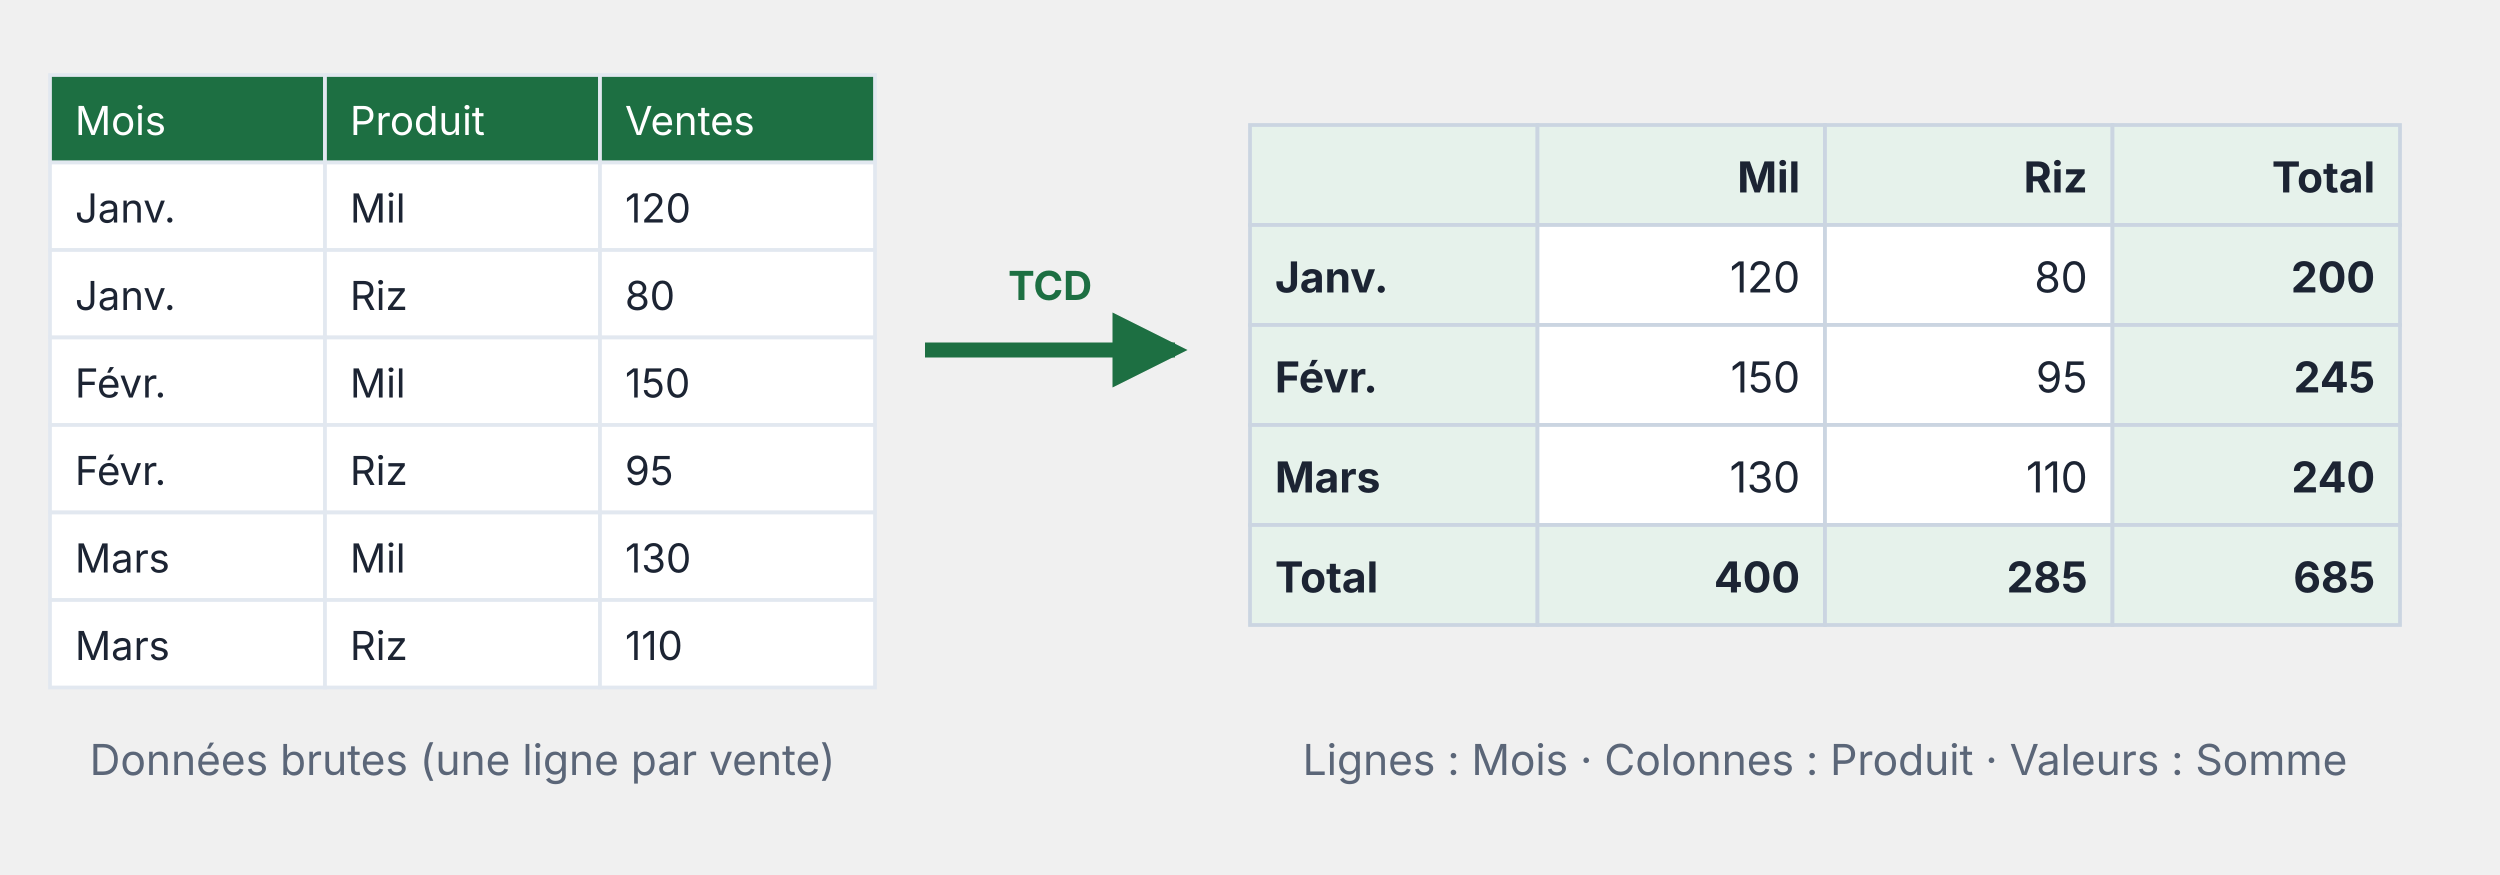
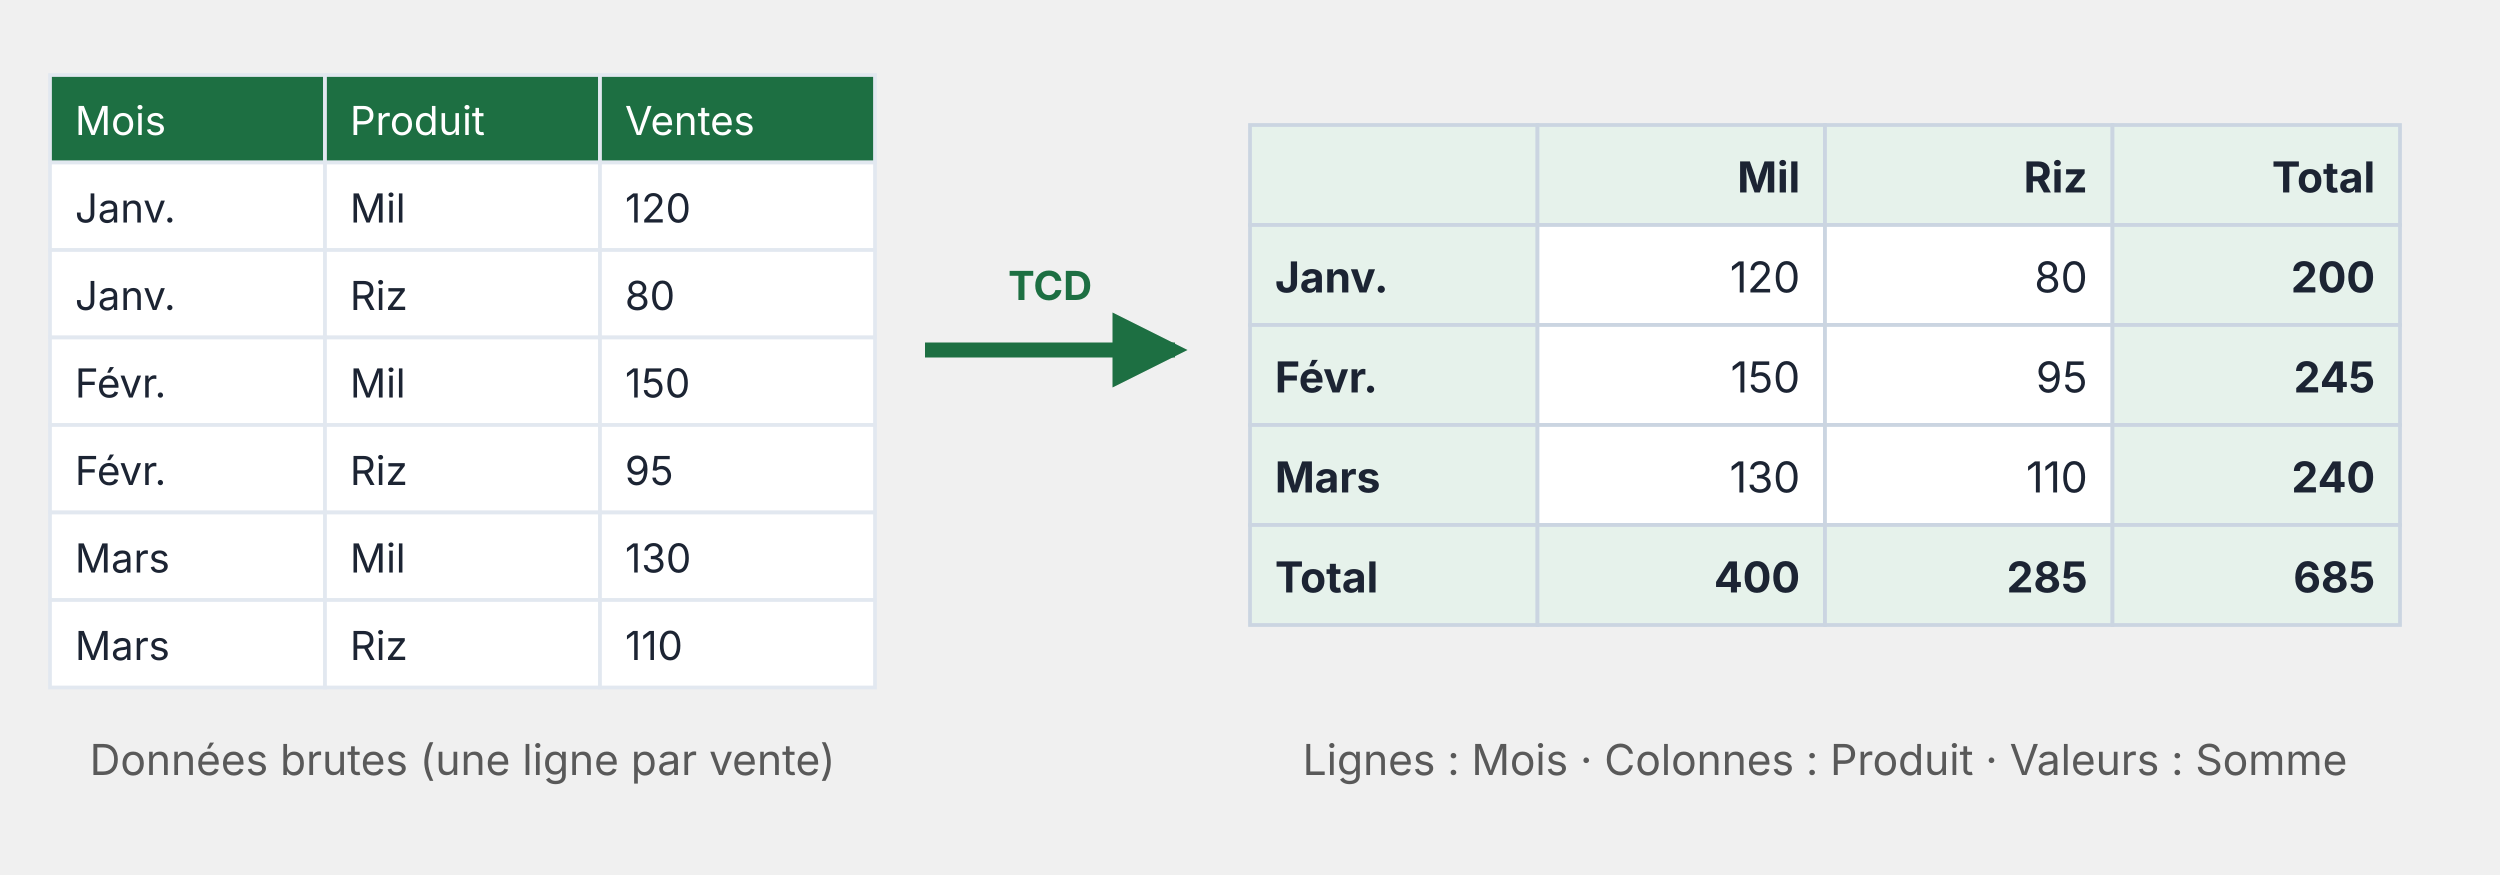
<svg xmlns="http://www.w3.org/2000/svg" viewBox="0 0 200 70" width="100%" font-family="Inter, sans-serif">
  <defs>
    <marker id="a7" viewBox="0 0 6 6" refX="5" refY="3" markerWidth="5" markerHeight="5" orient="auto-start-reverse">
      <path d="M0 0L6 3L0 6z" fill="#1D6F42" />
    </marker>
  </defs>
  <rect x="4" y="6" width="22" height="7" fill="#1D6F42" stroke="#E2E8F0" stroke-width=".3" />
  <text x="6" y="10.8" font-size="3.2" fill="#fff">Mois</text>
  <rect x="26" y="6" width="22" height="7" fill="#1D6F42" stroke="#E2E8F0" stroke-width=".3" />
  <text x="28" y="10.8" font-size="3.2" fill="#fff">Produit</text>
  <rect x="48" y="6" width="22" height="7" fill="#1D6F42" stroke="#E2E8F0" stroke-width=".3" />
  <text x="50" y="10.8" font-size="3.2" fill="#fff">Ventes</text>
  <rect x="4" y="13" width="22" height="7" fill="#fff" stroke="#E2E8F0" stroke-width=".3" />
  <text x="6" y="17.8" font-size="3.2" fill="#1C2433">Janv.</text>
  <rect x="26" y="13" width="22" height="7" fill="#fff" stroke="#E2E8F0" stroke-width=".3" />
  <text x="28" y="17.8" font-size="3.2" fill="#1C2433">Mil</text>
  <rect x="48" y="13" width="22" height="7" fill="#fff" stroke="#E2E8F0" stroke-width=".3" />
  <text x="50" y="17.8" font-size="3.2" fill="#1C2433">120</text>
  <rect x="4" y="20" width="22" height="7" fill="#fff" stroke="#E2E8F0" stroke-width=".3" />
  <text x="6" y="24.8" font-size="3.2" fill="#1C2433">Janv.</text>
  <rect x="26" y="20" width="22" height="7" fill="#fff" stroke="#E2E8F0" stroke-width=".3" />
  <text x="28" y="24.8" font-size="3.2" fill="#1C2433">Riz</text>
  <rect x="48" y="20" width="22" height="7" fill="#fff" stroke="#E2E8F0" stroke-width=".3" />
  <text x="50" y="24.8" font-size="3.2" fill="#1C2433">80</text>
  <rect x="4" y="27" width="22" height="7" fill="#fff" stroke="#E2E8F0" stroke-width=".3" />
  <text x="6" y="31.8" font-size="3.2" fill="#1C2433">Févr.</text>
  <rect x="26" y="27" width="22" height="7" fill="#fff" stroke="#E2E8F0" stroke-width=".3" />
  <text x="28" y="31.8" font-size="3.2" fill="#1C2433">Mil</text>
  <rect x="48" y="27" width="22" height="7" fill="#fff" stroke="#E2E8F0" stroke-width=".3" />
  <text x="50" y="31.8" font-size="3.2" fill="#1C2433">150</text>
  <rect x="4" y="34" width="22" height="7" fill="#fff" stroke="#E2E8F0" stroke-width=".3" />
  <text x="6" y="38.8" font-size="3.2" fill="#1C2433">Févr.</text>
  <rect x="26" y="34" width="22" height="7" fill="#fff" stroke="#E2E8F0" stroke-width=".3" />
  <text x="28" y="38.8" font-size="3.2" fill="#1C2433">Riz</text>
  <rect x="48" y="34" width="22" height="7" fill="#fff" stroke="#E2E8F0" stroke-width=".3" />
  <text x="50" y="38.8" font-size="3.2" fill="#1C2433">95</text>
  <rect x="4" y="41" width="22" height="7" fill="#fff" stroke="#E2E8F0" stroke-width=".3" />
  <text x="6" y="45.8" font-size="3.2" fill="#1C2433">Mars</text>
  <rect x="26" y="41" width="22" height="7" fill="#fff" stroke="#E2E8F0" stroke-width=".3" />
  <text x="28" y="45.8" font-size="3.2" fill="#1C2433">Mil</text>
  <rect x="48" y="41" width="22" height="7" fill="#fff" stroke="#E2E8F0" stroke-width=".3" />
  <text x="50" y="45.8" font-size="3.2" fill="#1C2433">130</text>
  <rect x="4" y="48" width="22" height="7" fill="#fff" stroke="#E2E8F0" stroke-width=".3" />
  <text x="6" y="52.8" font-size="3.2" fill="#1C2433">Mars</text>
  <rect x="26" y="48" width="22" height="7" fill="#fff" stroke="#E2E8F0" stroke-width=".3" />
  <text x="28" y="52.8" font-size="3.2" fill="#1C2433">Riz</text>
  <rect x="48" y="48" width="22" height="7" fill="#fff" stroke="#E2E8F0" stroke-width=".3" />
  <text x="50" y="52.8" font-size="3.2" fill="#1C2433">110</text>
-   <text x="37" y="62" font-size="3.4" text-anchor="middle" fill="#5B6678">Données brutes (une ligne par vente)</text>
+   <text x="37" y="62" font-size="3.4" text-anchor="middle" fill="#595959">Données brutes (une ligne par vente)</text>
  <path d="M74 28h20" stroke="#1D6F42" stroke-width="1.2" marker-end="url(#a7)" />
  <text x="84" y="24" font-size="3.2" text-anchor="middle" fill="#1D6F42" font-weight="700">TCD</text>
  <rect x="100" y="10" width="23" height="8" fill="#E6F2EB" stroke="#CBD5E1" stroke-width=".3" />
  <text x="102" y="15.4" font-size="3.4" text-anchor="start" font-weight="700" fill="#1C2433" />
  <rect x="123" y="10" width="23" height="8" fill="#E6F2EB" stroke="#CBD5E1" stroke-width=".3" />
  <text x="144" y="15.4" font-size="3.4" text-anchor="end" font-weight="700" fill="#1C2433">Mil</text>
  <rect x="146" y="10" width="23" height="8" fill="#E6F2EB" stroke="#CBD5E1" stroke-width=".3" />
  <text x="167" y="15.4" font-size="3.4" text-anchor="end" font-weight="700" fill="#1C2433">Riz</text>
  <rect x="169" y="10" width="23" height="8" fill="#E6F2EB" stroke="#CBD5E1" stroke-width=".3" />
  <text x="190" y="15.4" font-size="3.4" text-anchor="end" font-weight="700" fill="#1C2433">Total</text>
  <rect x="100" y="18" width="23" height="8" fill="#E6F2EB" stroke="#CBD5E1" stroke-width=".3" />
  <text x="102" y="23.4" font-size="3.4" text-anchor="start" font-weight="700" fill="#1C2433">Janv.</text>
  <rect x="123" y="18" width="23" height="8" fill="#fff" stroke="#CBD5E1" stroke-width=".3" />
  <text x="144" y="23.4" font-size="3.4" text-anchor="end" font-weight="400" fill="#1C2433">120</text>
  <rect x="146" y="18" width="23" height="8" fill="#fff" stroke="#CBD5E1" stroke-width=".3" />
  <text x="167" y="23.4" font-size="3.4" text-anchor="end" font-weight="400" fill="#1C2433">80</text>
  <rect x="169" y="18" width="23" height="8" fill="#E6F2EB" stroke="#CBD5E1" stroke-width=".3" />
  <text x="190" y="23.4" font-size="3.4" text-anchor="end" font-weight="700" fill="#1C2433">200</text>
  <rect x="100" y="26" width="23" height="8" fill="#E6F2EB" stroke="#CBD5E1" stroke-width=".3" />
  <text x="102" y="31.4" font-size="3.4" text-anchor="start" font-weight="700" fill="#1C2433">Févr.</text>
  <rect x="123" y="26" width="23" height="8" fill="#fff" stroke="#CBD5E1" stroke-width=".3" />
  <text x="144" y="31.4" font-size="3.4" text-anchor="end" font-weight="400" fill="#1C2433">150</text>
  <rect x="146" y="26" width="23" height="8" fill="#fff" stroke="#CBD5E1" stroke-width=".3" />
  <text x="167" y="31.4" font-size="3.4" text-anchor="end" font-weight="400" fill="#1C2433">95</text>
  <rect x="169" y="26" width="23" height="8" fill="#E6F2EB" stroke="#CBD5E1" stroke-width=".3" />
  <text x="190" y="31.4" font-size="3.4" text-anchor="end" font-weight="700" fill="#1C2433">245</text>
  <rect x="100" y="34" width="23" height="8" fill="#E6F2EB" stroke="#CBD5E1" stroke-width=".3" />
  <text x="102" y="39.4" font-size="3.4" text-anchor="start" font-weight="700" fill="#1C2433">Mars</text>
  <rect x="123" y="34" width="23" height="8" fill="#fff" stroke="#CBD5E1" stroke-width=".3" />
  <text x="144" y="39.4" font-size="3.4" text-anchor="end" font-weight="400" fill="#1C2433">130</text>
  <rect x="146" y="34" width="23" height="8" fill="#fff" stroke="#CBD5E1" stroke-width=".3" />
  <text x="167" y="39.4" font-size="3.4" text-anchor="end" font-weight="400" fill="#1C2433">110</text>
  <rect x="169" y="34" width="23" height="8" fill="#E6F2EB" stroke="#CBD5E1" stroke-width=".3" />
  <text x="190" y="39.4" font-size="3.4" text-anchor="end" font-weight="700" fill="#1C2433">240</text>
  <rect x="100" y="42" width="23" height="8" fill="#E6F2EB" stroke="#CBD5E1" stroke-width=".3" />
  <text x="102" y="47.4" font-size="3.4" text-anchor="start" font-weight="700" fill="#1C2433">Total</text>
  <rect x="123" y="42" width="23" height="8" fill="#E6F2EB" stroke="#CBD5E1" stroke-width=".3" />
  <text x="144" y="47.4" font-size="3.4" text-anchor="end" font-weight="700" fill="#1C2433">400</text>
  <rect x="146" y="42" width="23" height="8" fill="#E6F2EB" stroke="#CBD5E1" stroke-width=".3" />
  <text x="167" y="47.4" font-size="3.4" text-anchor="end" font-weight="700" fill="#1C2433">285</text>
  <rect x="169" y="42" width="23" height="8" fill="#E6F2EB" stroke="#CBD5E1" stroke-width=".3" />
  <text x="190" y="47.4" font-size="3.4" text-anchor="end" font-weight="700" fill="#1C2433">685</text>
-   <text x="146" y="62" font-size="3.4" text-anchor="middle" fill="#5B6678">Lignes : Mois · Colonnes : Produit · Valeurs : Somme</text>
+   <text x="146" y="62" font-size="3.4" text-anchor="middle" fill="#595959">Lignes : Mois · Colonnes : Produit · Valeurs : Somme</text>
</svg>
